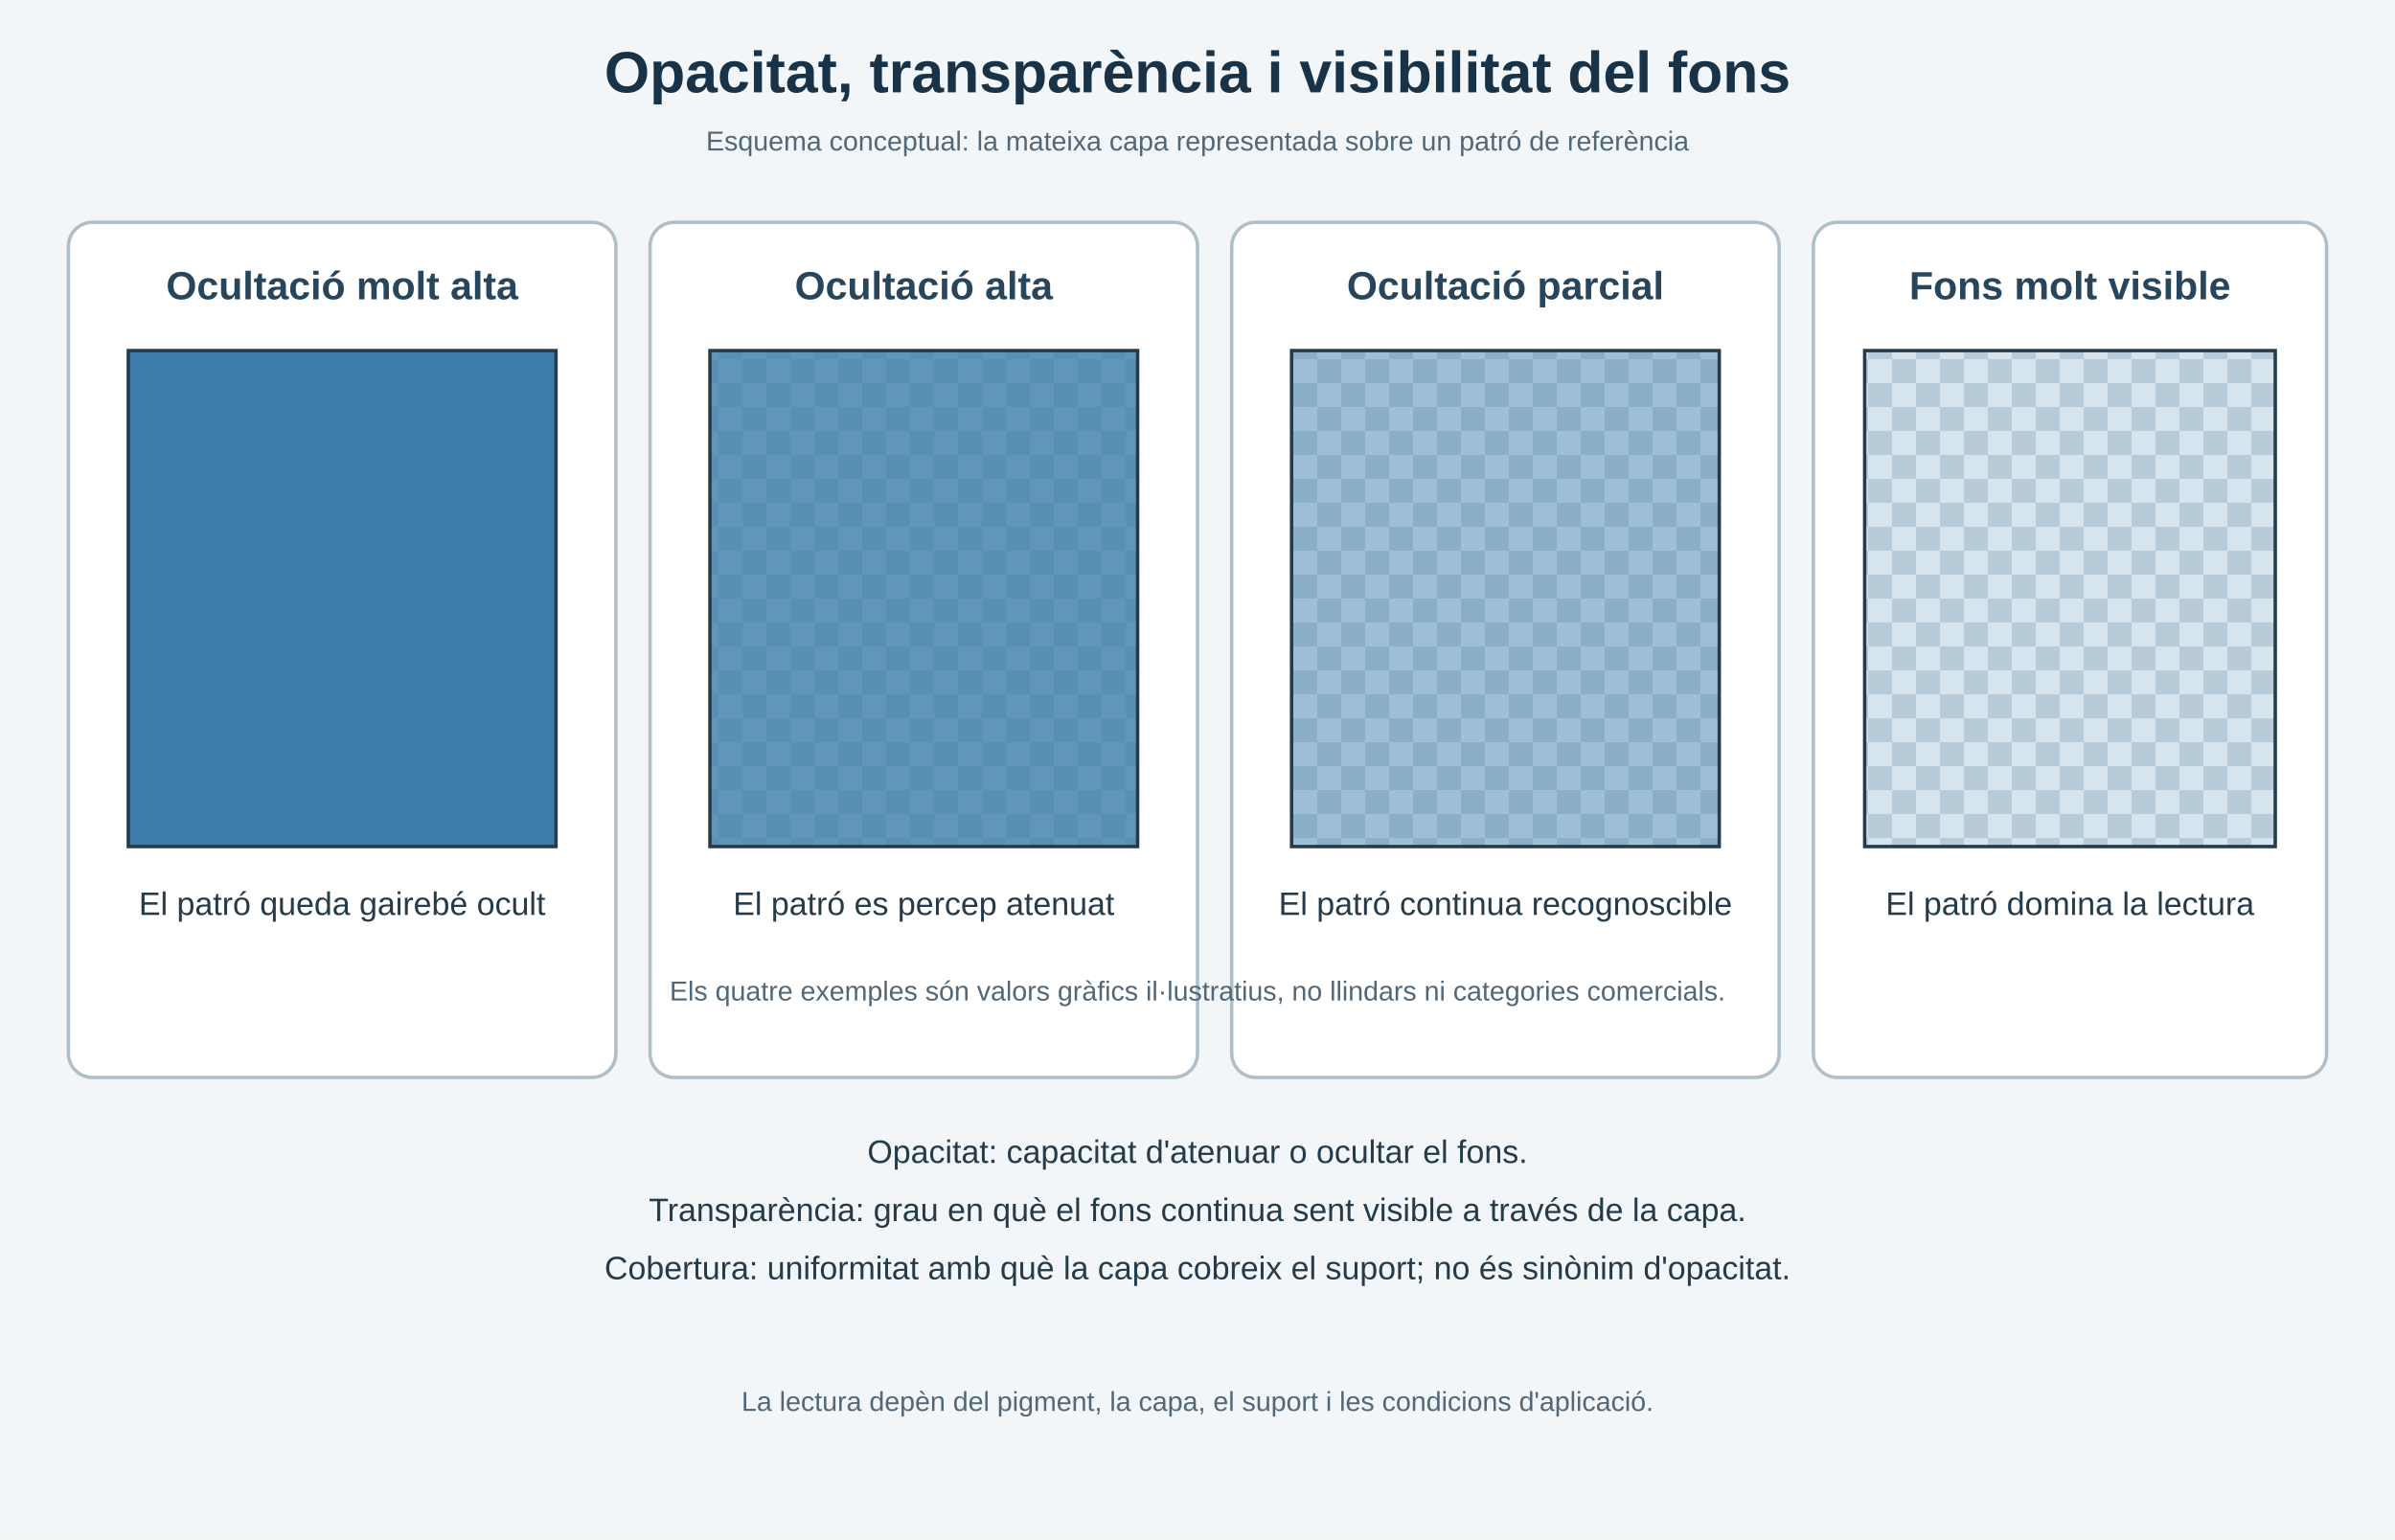
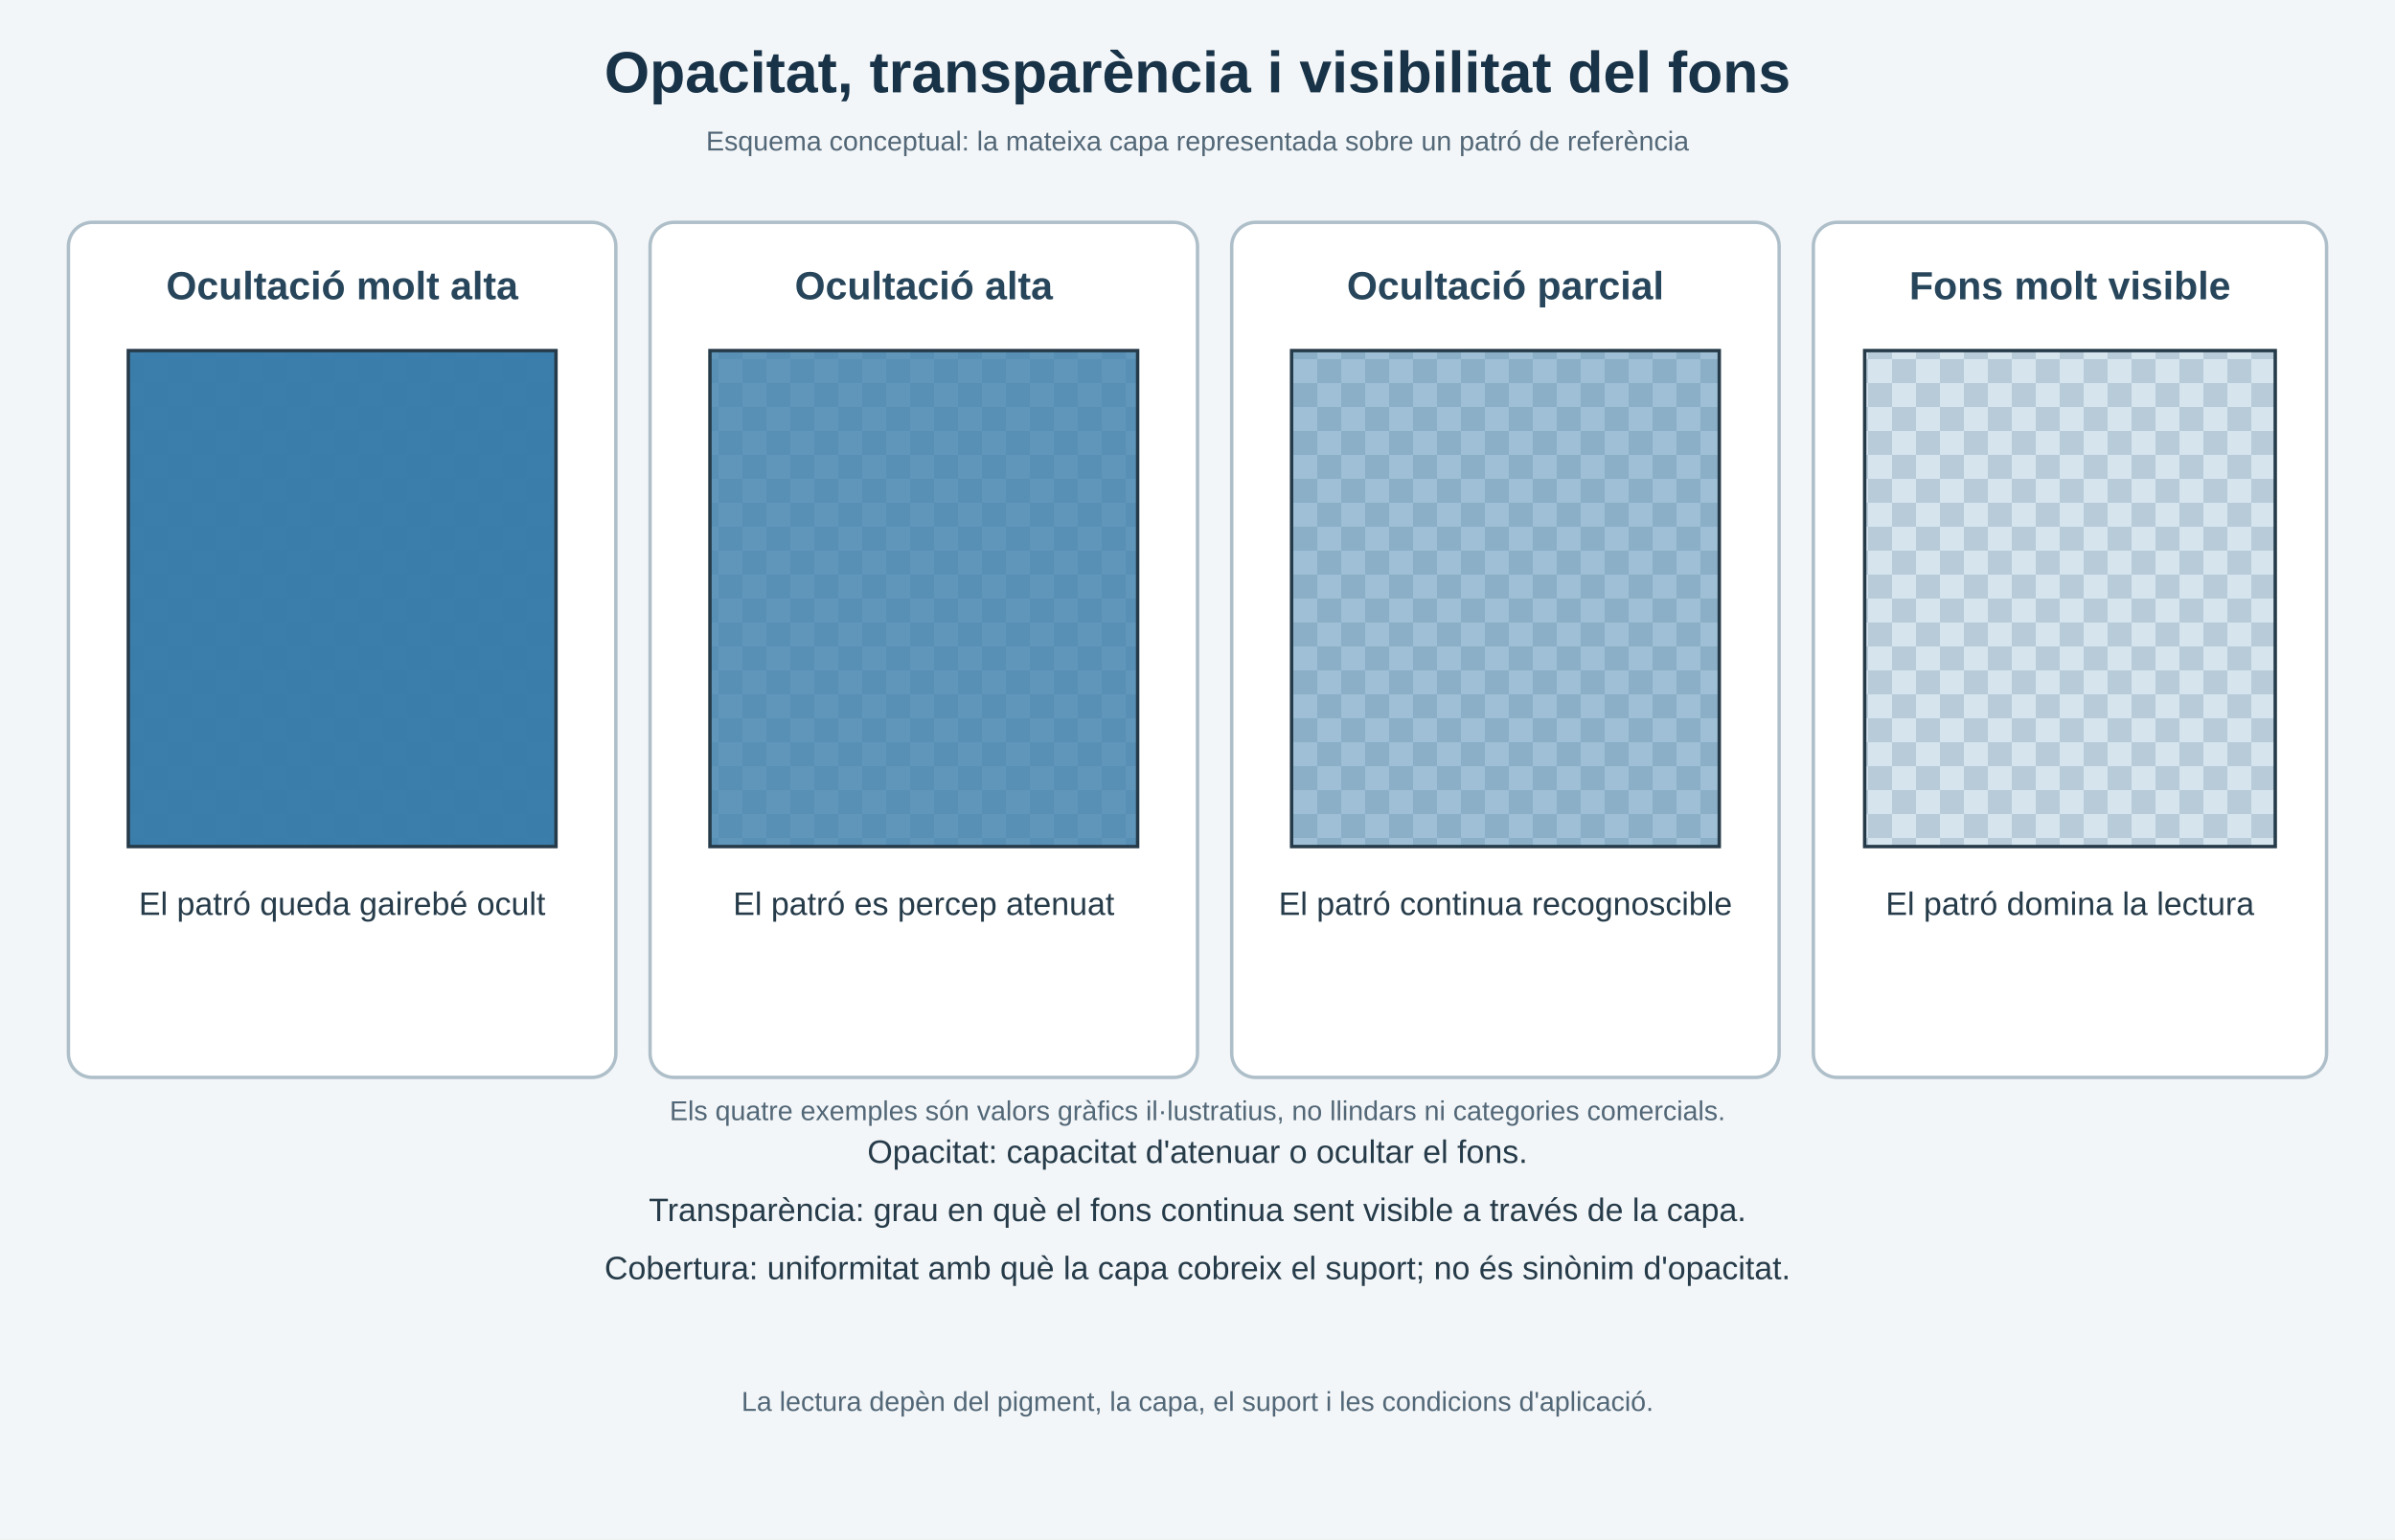
<svg xmlns="http://www.w3.org/2000/svg" width="1400" height="900" viewBox="0 0 1400 900">
  <defs>
    <pattern id="checker" width="28" height="28" patternUnits="userSpaceOnUse">
      <rect width="28" height="28" fill="#fff" />
      <rect width="14" height="14" fill="#d8e0e5" />
      <rect x="14" y="14" width="14" height="14" fill="#d8e0e5" />
    </pattern>
    <style>
 .title{font:700 34px Arial,sans-serif;fill:#183247}.sub{font:700 23px Arial,sans-serif;fill:#28465b}.body{font:19px Arial,sans-serif;fill:#263b49}.small{font:16px Arial,sans-serif;fill:#526777}.panel{fill:#fff;stroke:#aebfc9;stroke-width:2}
 </style>
  </defs>
  <rect width="1400" height="900" fill="#f3f6f8" />
  <text x="700" y="54" text-anchor="middle" class="title">Opacitat, transparència i visibilitat del fons</text>
  <text x="700" y="88" text-anchor="middle" class="small">Esquema conceptual: la mateixa capa representada sobre un patró de referència</text>
  <g>
    <rect x="40" y="130" width="320" height="500" rx="14" class="panel" />
    <rect x="380" y="130" width="320" height="500" rx="14" class="panel" />
    <rect x="720" y="130" width="320" height="500" rx="14" class="panel" />
    <rect x="1060" y="130" width="300" height="500" rx="14" class="panel" />
  </g>
  <g class="sub" text-anchor="middle">
    <text x="200" y="175">Ocultació molt alta</text>
    <text x="540" y="175">Ocultació alta</text>
    <text x="880" y="175">Ocultació parcial</text>
    <text x="1210" y="175">Fons molt visible</text>
  </g>
  <g>
    <rect x="75" y="205" width="250" height="290" fill="url(#checker)" stroke="#8397a4" />
    <rect x="415" y="205" width="250" height="290" fill="url(#checker)" stroke="#8397a4" />
    <rect x="755" y="205" width="250" height="290" fill="url(#checker)" stroke="#8397a4" />
    <rect x="1090" y="205" width="240" height="290" fill="url(#checker)" stroke="#8397a4" />
    <g fill="#3479a8">
      <rect x="75" y="205" width="250" height="290" opacity="0.96" />
      <rect x="415" y="205" width="250" height="290" opacity="0.78" />
      <rect x="755" y="205" width="250" height="290" opacity="0.48" />
      <rect x="1090" y="205" width="240" height="290" opacity="0.20" />
    </g>
    <g stroke="#263b49" stroke-width="2" fill="none">
      <rect x="75" y="205" width="250" height="290" />
      <rect x="415" y="205" width="250" height="290" />
      <rect x="755" y="205" width="250" height="290" />
      <rect x="1090" y="205" width="240" height="290" />
    </g>
  </g>
  <g class="body" text-anchor="middle">
    <text x="200" y="535">El patró queda gairebé ocult</text>
    <text x="540" y="535">El patró es percep atenuat</text>
    <text x="880" y="535">El patró continua recognoscible</text>
    <text x="1210" y="535">El patró domina la lectura</text>
  </g>
  <g class="small" text-anchor="middle">
-     <text x="700" y="585">Els quatre exemples són valors gràfics il·lustratius, no llindars ni categories comercials.</text>
+     <text x="700" y="655">Els quatre exemples són valors gràfics il·lustratius, no llindars ni categories comercials.</text>
    <text x="700" y="680" class="body">Opacitat: capacitat d'atenuar o ocultar el fons.</text>
    <text x="700" y="714" class="body">Transparència: grau en què el fons continua sent visible a través de la capa.</text>
    <text x="700" y="748" class="body">Cobertura: uniformitat amb què la capa cobreix el suport; no és sinònim d'opacitat.</text>
    <text x="700" y="825">La lectura depèn del pigment, la capa, el suport i les condicions d'aplicació.</text>
  </g>
</svg>
